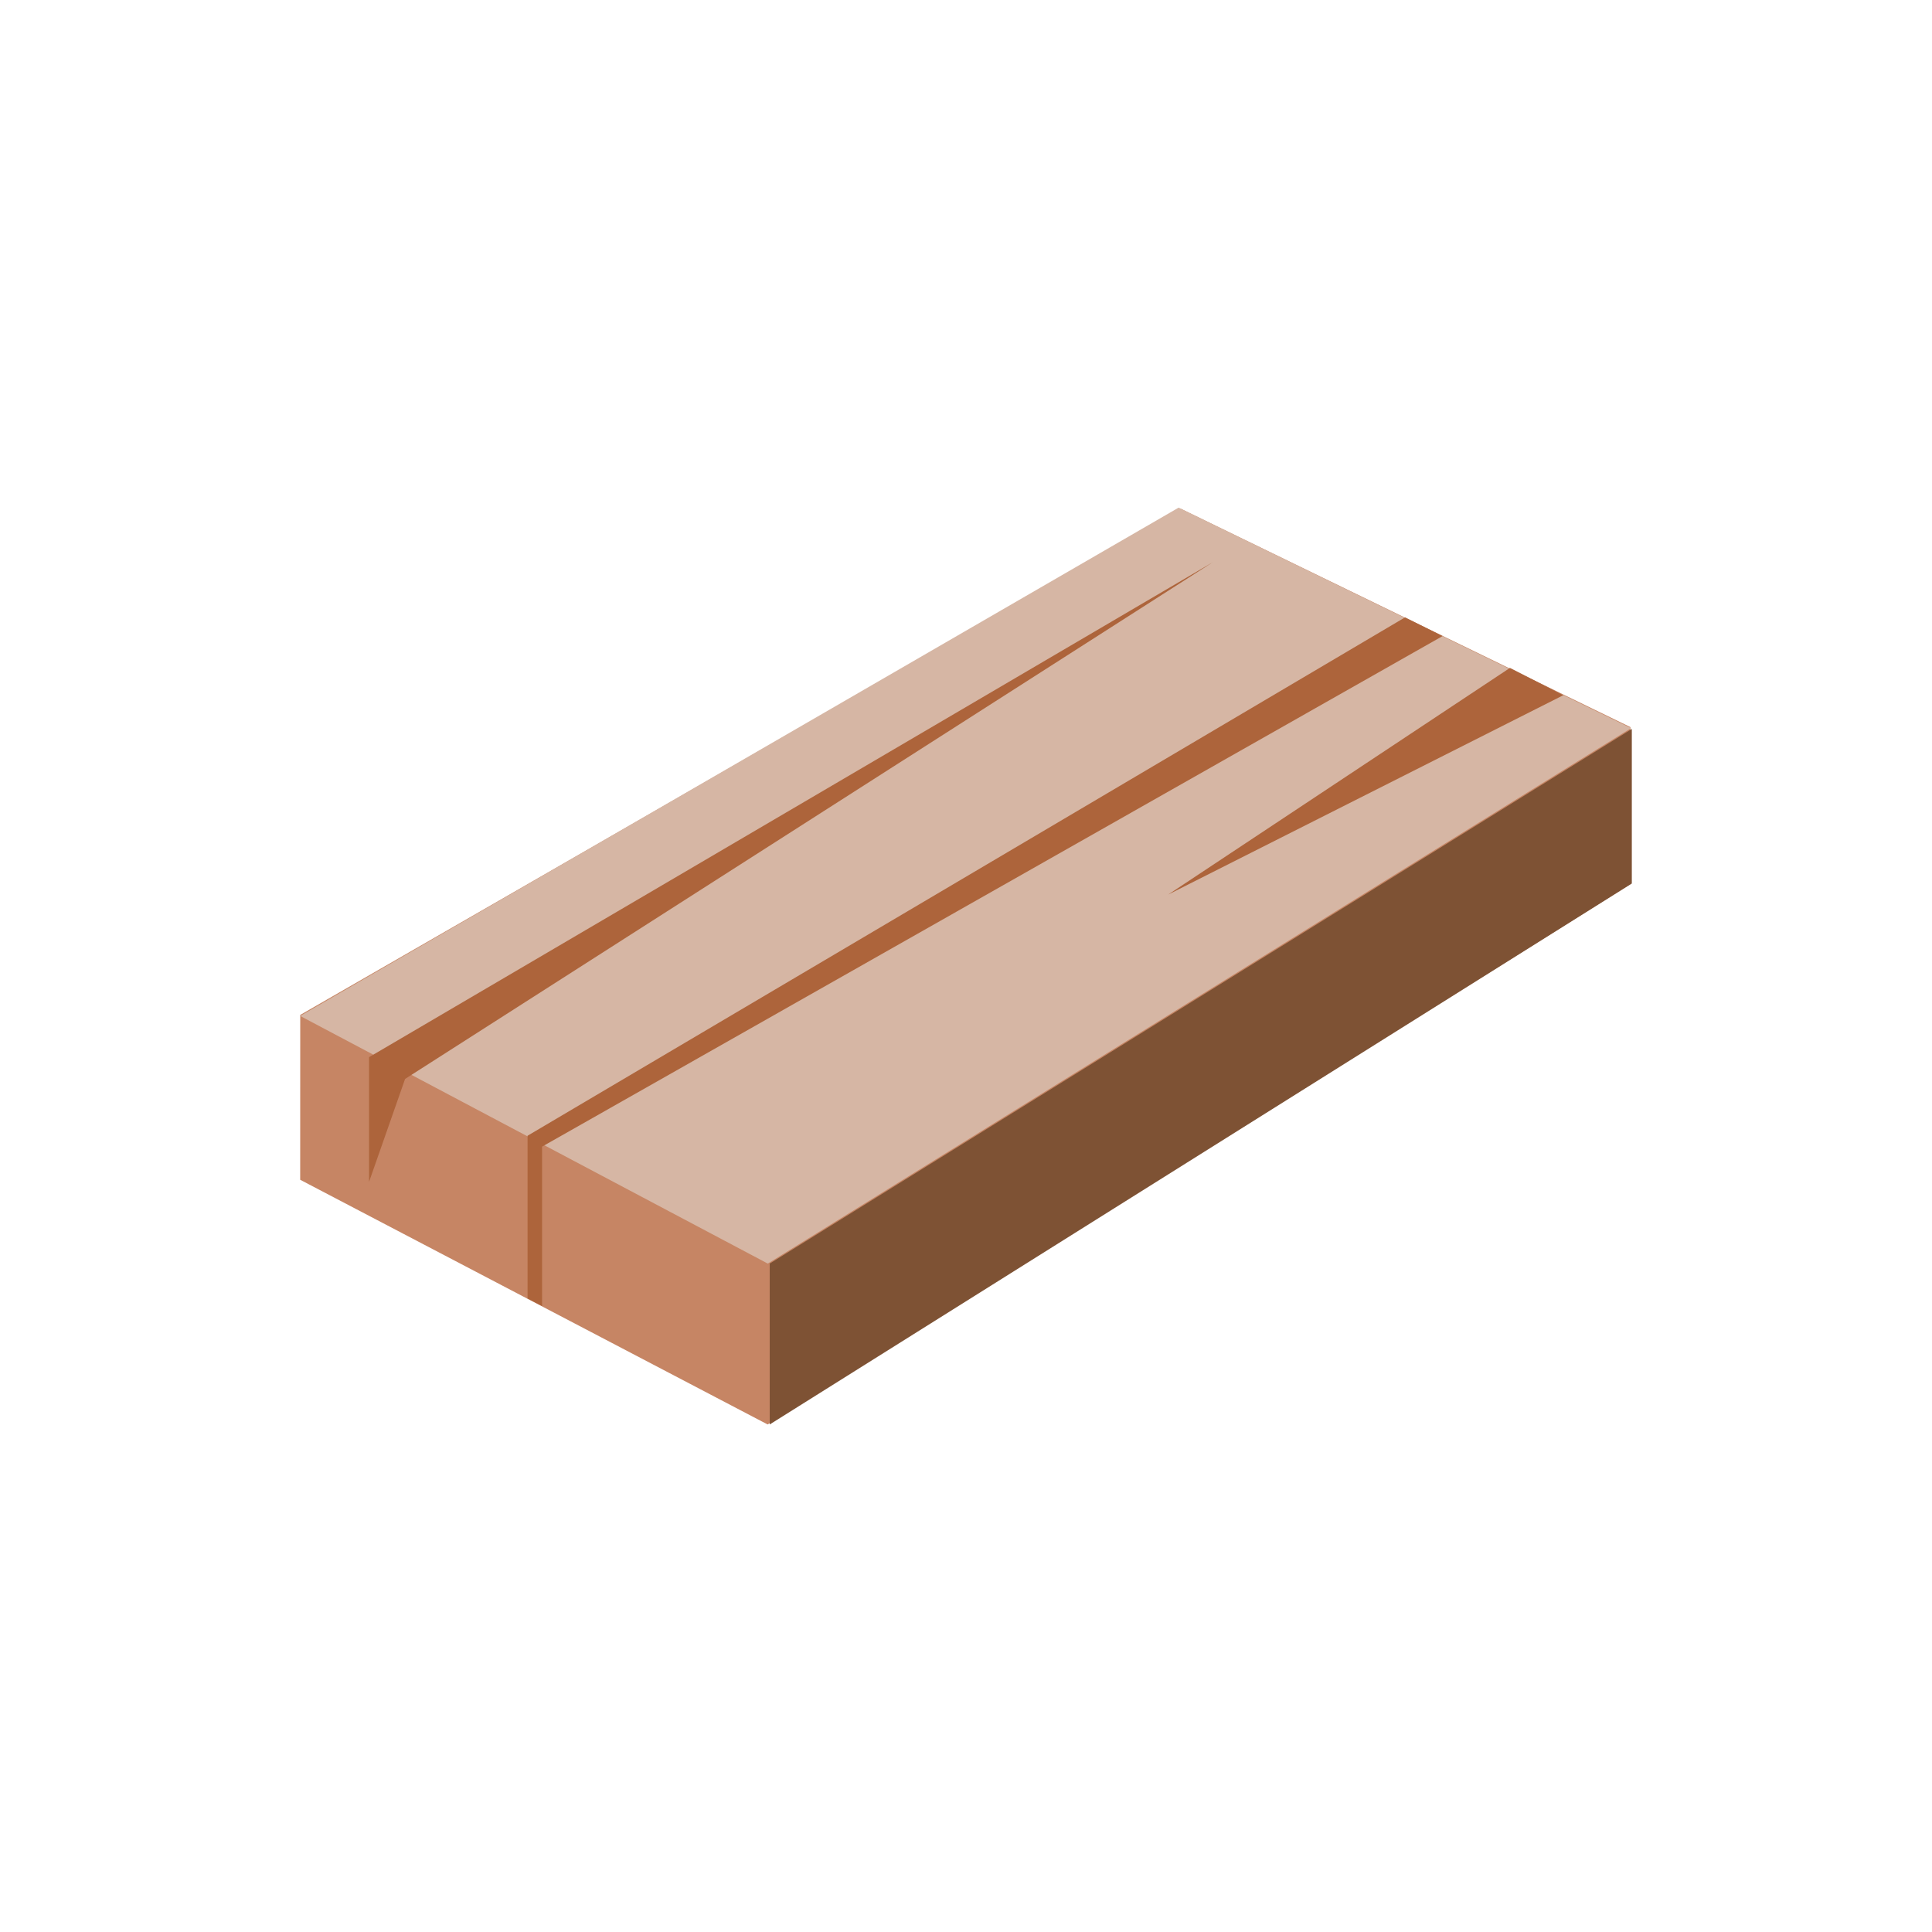
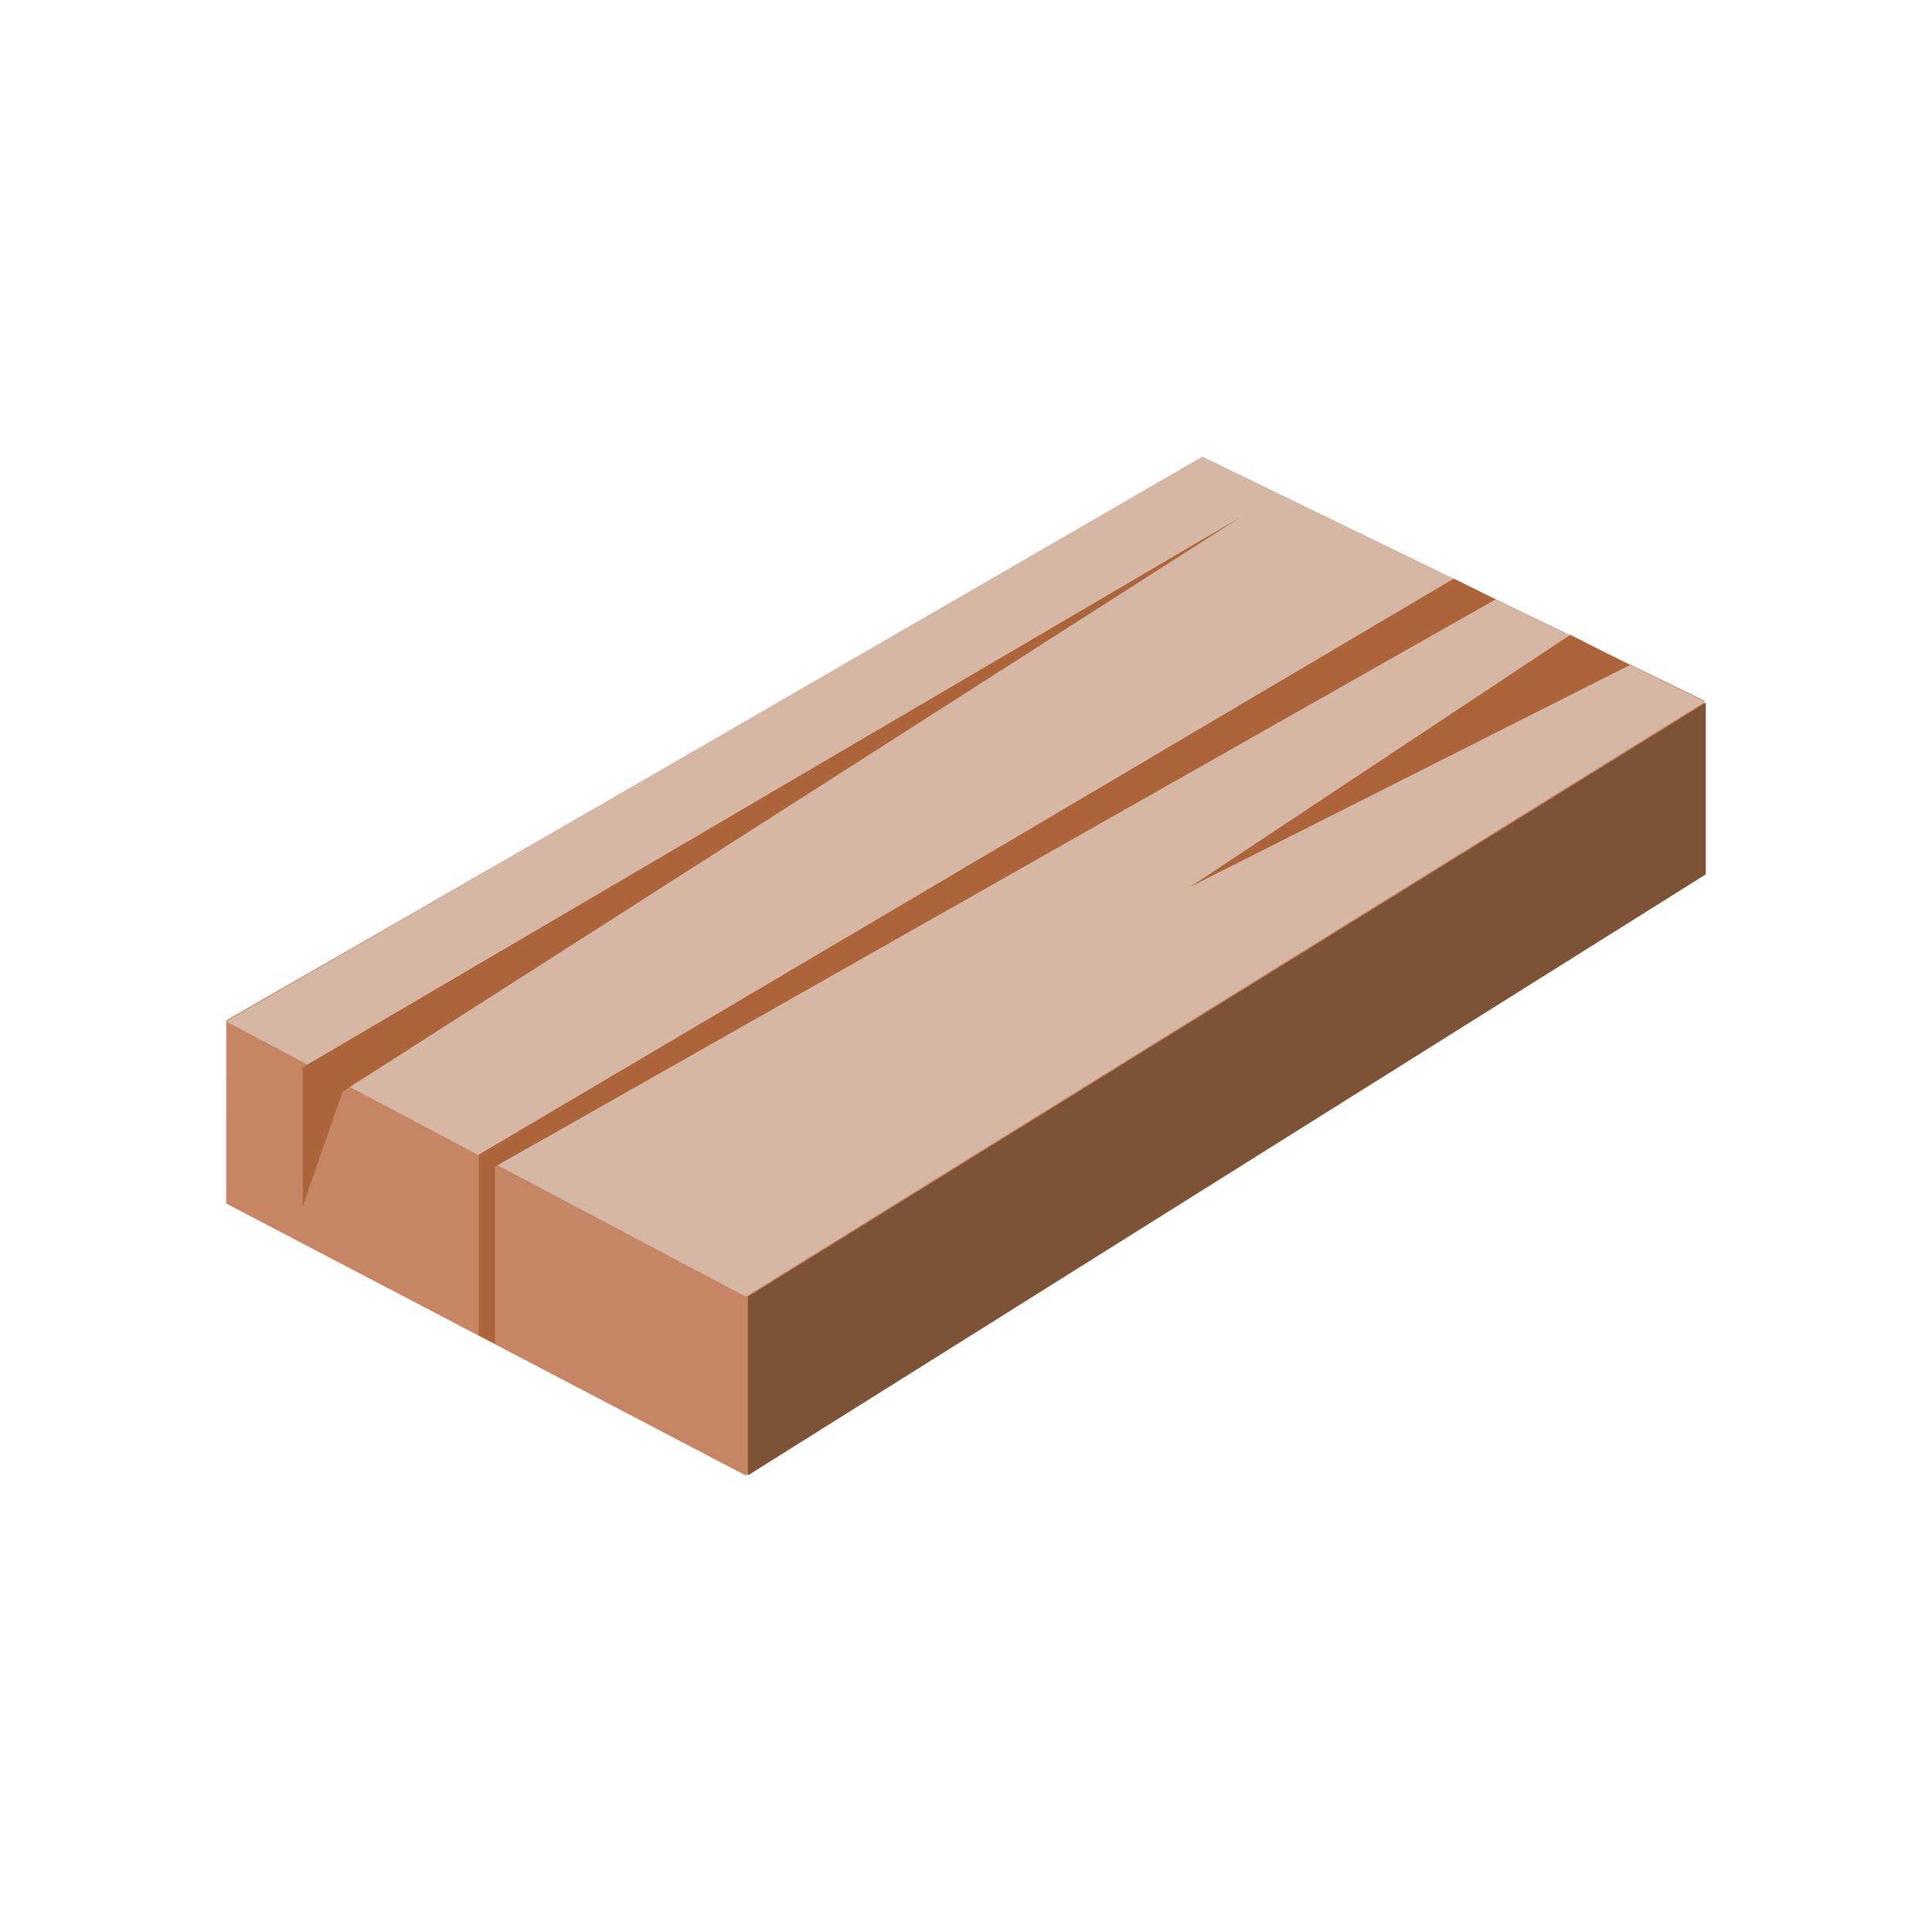
- <svg xmlns="http://www.w3.org/2000/svg" width="40" height="40" viewBox="0 0 40 40">
+ <svg xmlns="http://www.w3.org/2000/svg" width="36" height="36" viewBox="0 0 36 36">
  <defs>
    <clipPath id="clip-Timber">
-       <rect width="40" height="40" />
+       <rect width="36" height="36" />
    </clipPath>
  </defs>
  <g id="Timber" clip-path="url(#clip-Timber)">
-     <g id="ResourceTimber" transform="translate(6.215 10.509)">
+     <g id="ResourceTimber" transform="translate(4.215 8.509)">
      <path id="Path_589" data-name="Path 589" d="M5464.126-5773.356l9.678,5.066,17.864-11.188v-3.25l-9.316-4.524-18.225,10.483Z" transform="translate(-5464.126 5787.273)" fill="#c68564" />
      <path id="Path_590" data-name="Path 590" d="M5509.185-5750.607v-3.331l17.849-11.069v3.2Z" transform="translate(-5499.464 5769.59)" fill="#7e5234" />
      <path id="Path_591" data-name="Path 591" d="M5464.126-5776.826l9.681,5.127,17.875-11.086-9.369-4.565Z" transform="translate(-5464.126 5787.351)" fill="#d6b6a4" />
      <path id="Path_592" data-name="Path 592" d="M5470.738-5771.591v2.582l.746-2.131,16.726-10.7Z" transform="translate(-5469.312 5782.969)" fill="#ad643b" />
      <path id="Path_593" data-name="Path 593" d="M5485.949-5765.516v3.37l.3.156v-3.3l18.645-10.571-.778-.387Z" transform="translate(-5481.241 5778.521)" fill="#ad643b" />
      <path id="Path_594" data-name="Path 594" d="M5554.5-5771.172l-7.076,4.693,8.182-4.128Z" transform="translate(-5529.453 5774.491)" fill="#ad643b" />
    </g>
  </g>
</svg>
